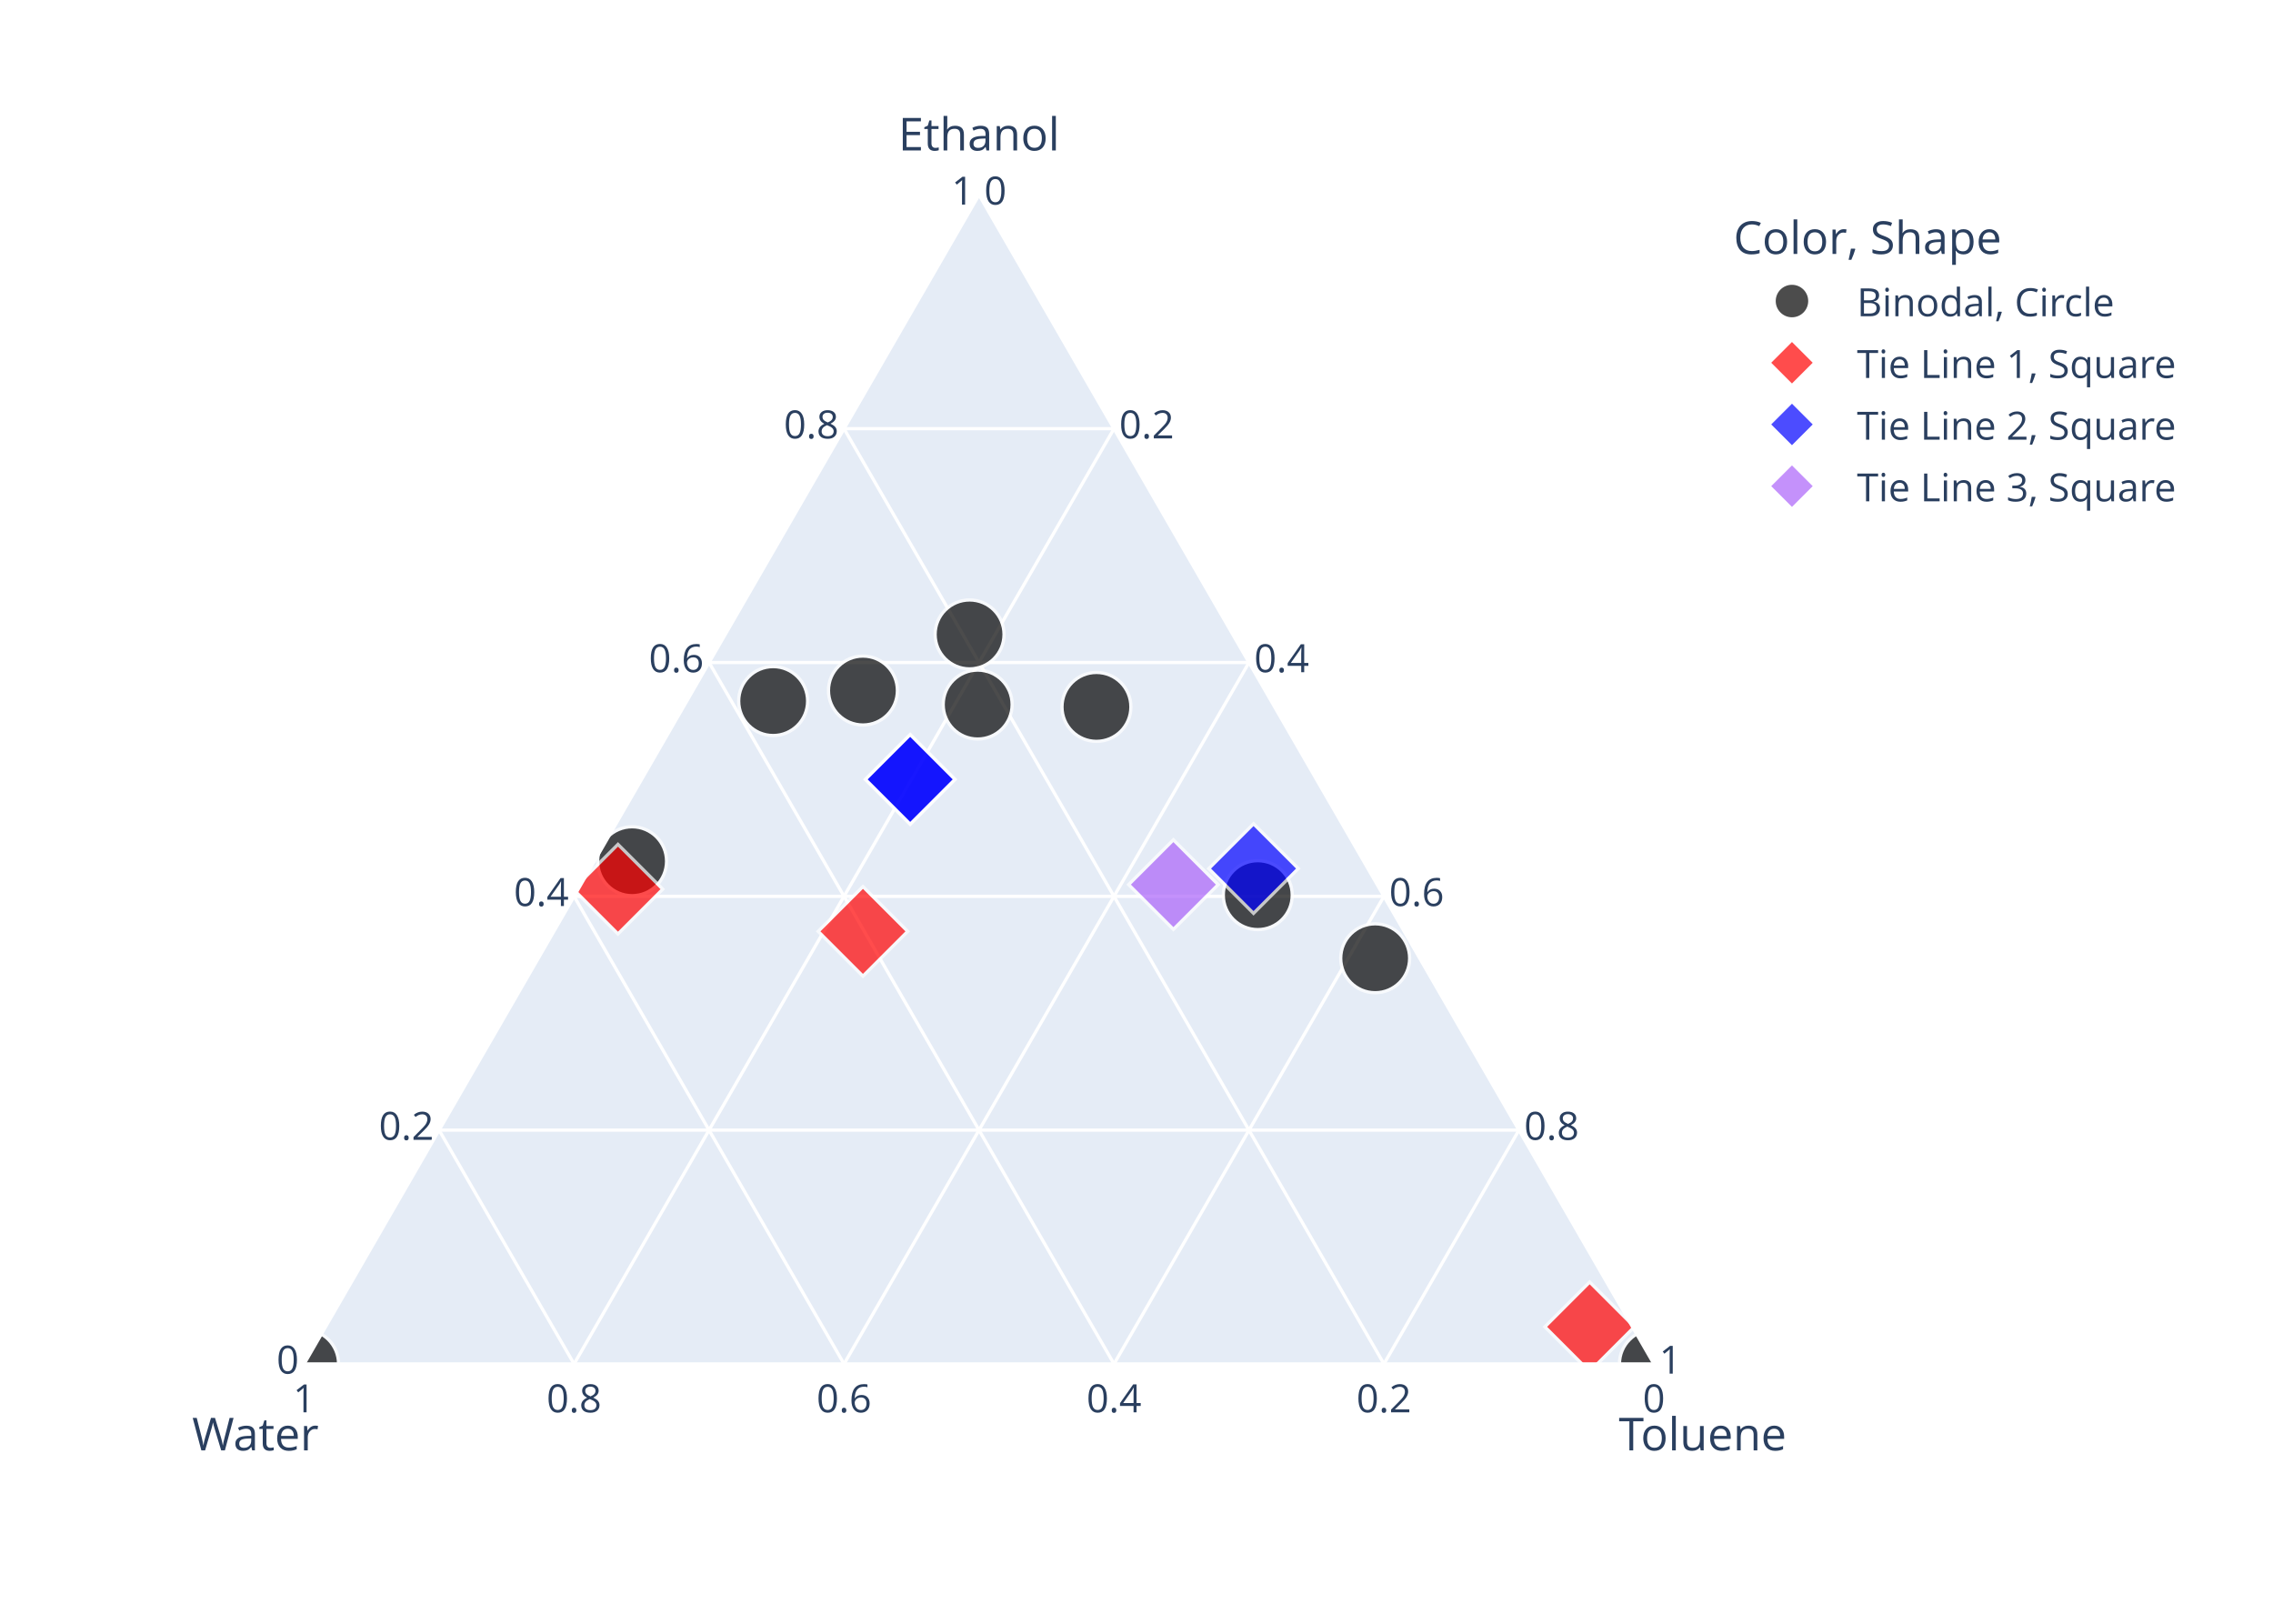
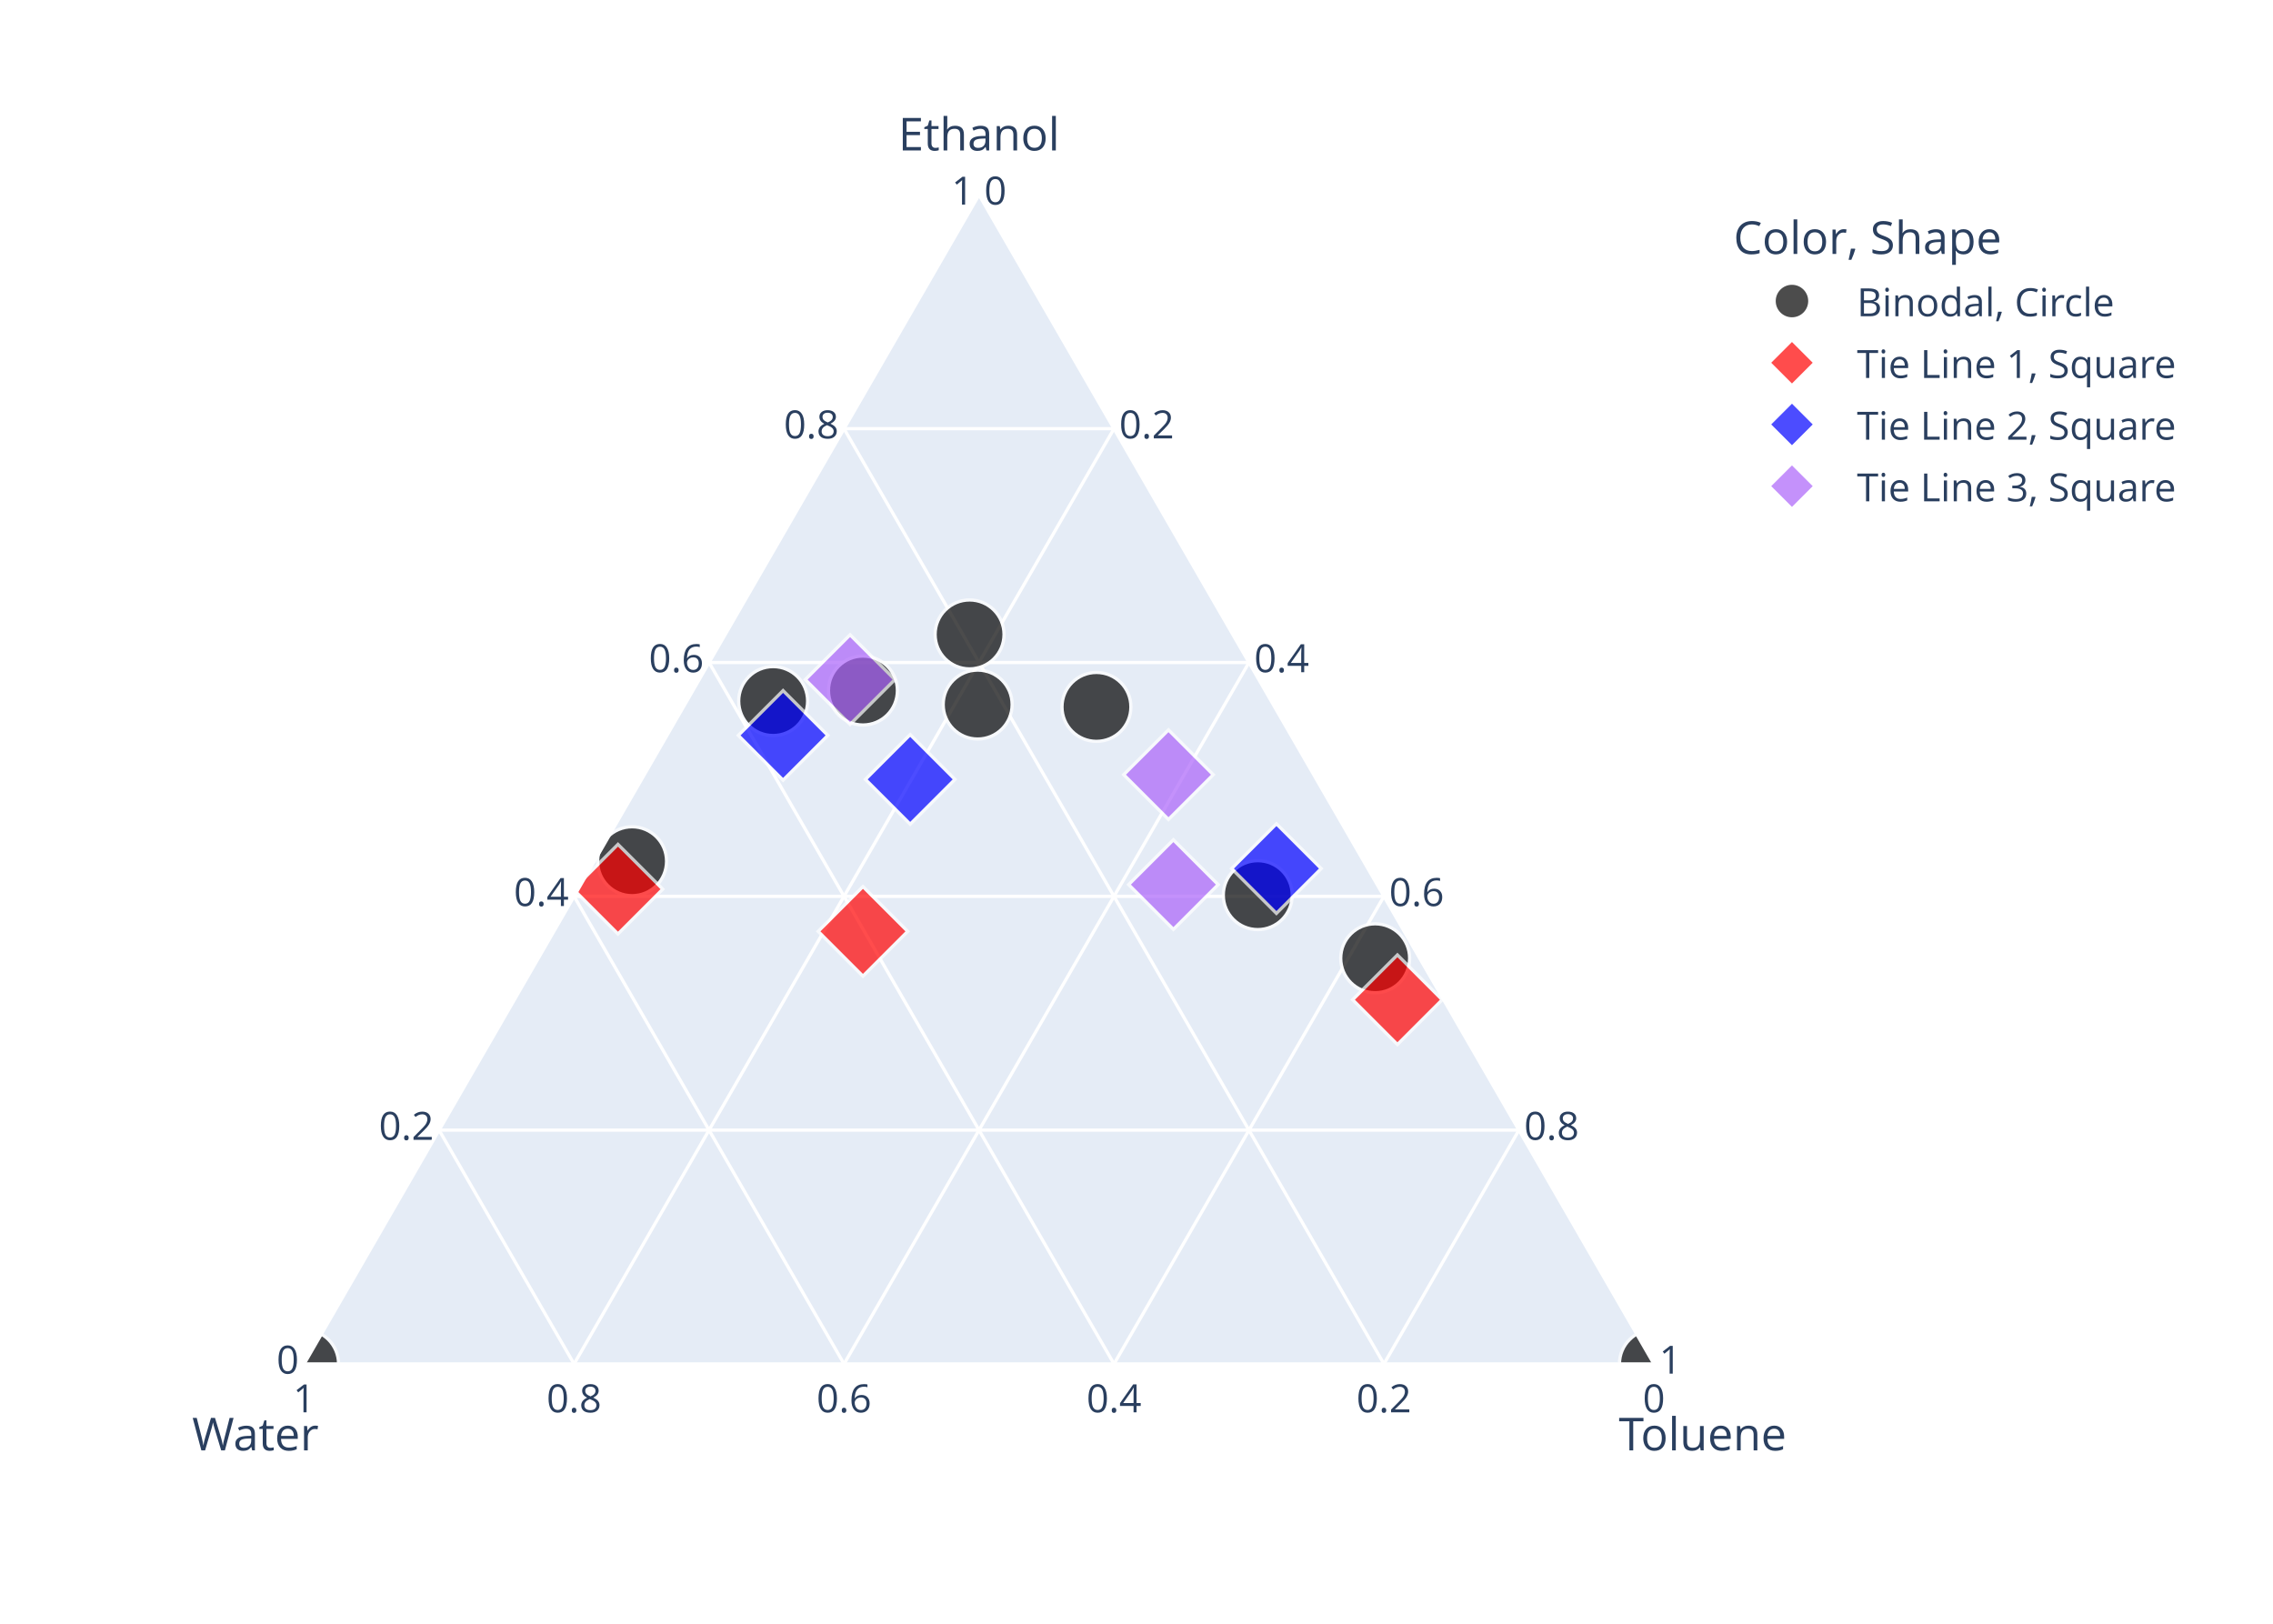
<svg xmlns="http://www.w3.org/2000/svg" class="main-svg" width="700" height="500" style="" viewBox="0 0 700 500">
  <rect x="0" y="0" width="700" height="500" style="fill: rgb(255, 255, 255); fill-opacity: 1;" />
-   <defs id="defs-7928f6">
+   <defs id="defs-db2920">
    <g class="clips">
-       <clipPath id="clip7928f6ternary">
+       <clipPath id="clipdb2920ternary">
        <path d="M93.654,420h415.692l-207.846,-360Z" />
      </clipPath>
-       <clipPath id="clip-relative7928f6ternary">
+       <clipPath id="clip-relativedb2920ternary">
        <path d="M0,360h415.692l-207.846,-360Z" />
      </clipPath>
    </g>
    <g class="gradients" />
    <g class="patterns" />
  </defs>
  <g class="bglayer" />
  <g class="layer-below">
    <g class="imagelayer" />
    <g class="shapelayer" />
  </g>
  <g class="cartesianlayer" />
  <g class="polarlayer" />
  <g class="smithlayer" />
  <g class="ternarylayer">
    <g class="ternary">
      <g class="toplevel draglayer" />
      <g class="toplevel plotbg">
        <path d="M93.654,420h415.692l-207.846,-360Z" style="fill: rgb(229, 236, 246); fill-opacity: 1;" />
      </g>
-       <g class="toplevel backplot" clip-path="url(#clip7928f6ternary)">
+       <g class="toplevel backplot" clip-path="url(#clipdb2920ternary)">
        <g class="maplayer" transform="translate(93.6539,60)" />
      </g>
-       <g class="toplevel grids" clip-path="url(#clip7928f6ternary)">
+       <g class="toplevel grids" clip-path="url(#clipdb2920ternary)">
        <g class="grid agrid" transform="translate(301.5,60)rotate(30)translate(0,-4.307806)">
          <path class="ygrid" transform="translate(0,336.8578)" d="M0,0l360,-207.846" style="stroke: rgb(255, 255, 255); stroke-opacity: 1; stroke-width: 1px;" />
          <path class="ygrid" transform="translate(0,253.7278)" d="M0,0l360,-207.846" style="stroke: rgb(255, 255, 255); stroke-opacity: 1; stroke-width: 1px;" />
          <path class="ygrid" transform="translate(0,170.5878)" d="M0,0l360,-207.846" style="stroke: rgb(255, 255, 255); stroke-opacity: 1; stroke-width: 1px;" />
          <path class="ygrid" transform="translate(0,87.44781)" d="M0,0l360,-207.846" style="stroke: rgb(255, 255, 255); stroke-opacity: 1; stroke-width: 1px;" />
        </g>
        <g class="grid bgrid" transform="translate(0,420)">
          <path class="xgrid" transform="translate(176.7939,0)" d="M0,0l-207.846,-360" style="stroke: rgb(255, 255, 255); stroke-opacity: 1; stroke-width: 1px;" />
          <path class="xgrid" transform="translate(259.9339,0)" d="M0,0l-207.846,-360" style="stroke: rgb(255, 255, 255); stroke-opacity: 1; stroke-width: 1px;" />
          <path class="xgrid" transform="translate(343.0739,0)" d="M0,0l-207.846,-360" style="stroke: rgb(255, 255, 255); stroke-opacity: 1; stroke-width: 1px;" />
          <path class="xgrid" transform="translate(426.2039,0)" d="M0,0l-207.846,-360" style="stroke: rgb(255, 255, 255); stroke-opacity: 1; stroke-width: 1px;" />
        </g>
        <g class="grid cgrid" transform="translate(301.5,60)rotate(-30)translate(0,-4.307806)">
          <path class="ygrid" transform="translate(0,336.8578)" d="M0,0l-360,207.846" style="stroke: rgb(255, 255, 255); stroke-opacity: 1; stroke-width: 1px;" />
          <path class="ygrid" transform="translate(0,253.7278)" d="M0,0l-360,207.846" style="stroke: rgb(255, 255, 255); stroke-opacity: 1; stroke-width: 1px;" />
          <path class="ygrid" transform="translate(0,170.5878)" d="M0,0l-360,207.846" style="stroke: rgb(255, 255, 255); stroke-opacity: 1; stroke-width: 1px;" />
          <path class="ygrid" transform="translate(0,87.44781)" d="M0,0l-360,207.846" style="stroke: rgb(255, 255, 255); stroke-opacity: 1; stroke-width: 1px;" />
        </g>
      </g>
-       <g class="toplevel frontplot" clip-path="url(#clip7928f6ternary)">
+       <g class="toplevel frontplot" clip-path="url(#clipdb2920ternary)">
        <g class="scatterlayer" transform="translate(93.6539,60)">
-           <g class="trace scatter trace5c36b9" style="stroke-miterlimit: 2; opacity: 1;">
+           <g class="trace scatter trace881c3b" style="stroke-miterlimit: 2; opacity: 1;">
            <g class="fills" />
            <g class="errorbars" />
            <g class="lines" />
            <g class="points">
              <path class="point" transform="translate(415.69,360)" d="M10.61,0A10.61,10.61 0 1,1 0,-10.61A10.61,10.61 0 0,1 10.61,0Z" style="opacity: 0.7; stroke-width: 1px; fill: rgb(0, 0, 0); fill-opacity: 1; stroke: rgb(255, 255, 255); stroke-opacity: 1;" />
              <path class="point" transform="translate(329.85,235.08)" d="M10.61,0A10.61,10.61 0 1,1 0,-10.61A10.61,10.61 0 0,1 10.61,0Z" style="opacity: 0.7; stroke-width: 1px; fill: rgb(0, 0, 0); fill-opacity: 1; stroke: rgb(255, 255, 255); stroke-opacity: 1;" />
              <path class="point" transform="translate(244.01,157.68)" d="M10.61,0A10.61,10.61 0 1,1 0,-10.61A10.61,10.61 0 0,1 10.61,0Z" style="opacity: 0.7; stroke-width: 1px; fill: rgb(0, 0, 0); fill-opacity: 1; stroke: rgb(255, 255, 255); stroke-opacity: 1;" />
              <path class="point" transform="translate(204.94,135.36)" d="M10.61,0A10.61,10.61 0 1,1 0,-10.61A10.61,10.61 0 0,1 10.61,0Z" style="opacity: 0.7; stroke-width: 1px; fill: rgb(0, 0, 0); fill-opacity: 1; stroke: rgb(255, 255, 255); stroke-opacity: 1;" />
              <path class="point" transform="translate(293.69,215.64)" d="M10.61,0A10.61,10.61 0 1,1 0,-10.61A10.61,10.61 0 0,1 10.61,0Z" style="opacity: 0.7; stroke-width: 1px; fill: rgb(0, 0, 0); fill-opacity: 1; stroke: rgb(255, 255, 255); stroke-opacity: 1;" />
              <path class="point" transform="translate(207.43,156.96)" d="M10.61,0A10.61,10.61 0 1,1 0,-10.61A10.61,10.61 0 0,1 10.61,0Z" style="opacity: 0.7; stroke-width: 1px; fill: rgb(0, 0, 0); fill-opacity: 1; stroke: rgb(255, 255, 255); stroke-opacity: 1;" />
              <path class="point" transform="translate(144.45,155.88)" d="M10.61,0A10.61,10.61 0 1,1 0,-10.61A10.61,10.61 0 0,1 10.61,0Z" style="opacity: 0.7; stroke-width: 1px; fill: rgb(0, 0, 0); fill-opacity: 1; stroke: rgb(255, 255, 255); stroke-opacity: 1;" />
              <path class="point" transform="translate(172.1,152.64)" d="M10.61,0A10.61,10.61 0 1,1 0,-10.61A10.61,10.61 0 0,1 10.61,0Z" style="opacity: 0.7; stroke-width: 1px; fill: rgb(0, 0, 0); fill-opacity: 1; stroke: rgb(255, 255, 255); stroke-opacity: 1;" />
              <path class="point" transform="translate(101.01,205.2)" d="M10.61,0A10.61,10.61 0 1,1 0,-10.61A10.61,10.61 0 0,1 10.61,0Z" style="opacity: 0.7; stroke-width: 1px; fill: rgb(0, 0, 0); fill-opacity: 1; stroke: rgb(255, 255, 255); stroke-opacity: 1;" />
              <path class="point" transform="translate(0,360)" d="M10.61,0A10.61,10.61 0 1,1 0,-10.61A10.61,10.61 0 0,1 10.61,0Z" style="opacity: 0.7; stroke-width: 1px; fill: rgb(0, 0, 0); fill-opacity: 1; stroke: rgb(255, 255, 255); stroke-opacity: 1;" />
            </g>
            <g class="text" />
          </g>
-           <g class="trace scatter traced28a5b" style="stroke-miterlimit: 2; opacity: 1;">
+           <g class="trace scatter trace5a7857" style="stroke-miterlimit: 2; opacity: 1;">
            <g class="fills" />
            <g class="errorbars" />
            <g class="lines" />
            <g class="points">
              <path class="point" transform="translate(172.1,226.8)" d="M13.79,0L0,13.79L-13.79,0L0,-13.79Z" style="opacity: 0.7; stroke-width: 1px; fill: rgb(255, 0, 0); fill-opacity: 1; stroke: rgb(255, 255, 255); stroke-opacity: 1;" />
-               <path class="point" transform="translate(395.9,348.57)" d="M13.79,0L0,13.79L-13.79,0L0,-13.79Z" style="opacity: 0.7; stroke-width: 1px; fill: rgb(255, 0, 0); fill-opacity: 1; stroke: rgb(255, 255, 255); stroke-opacity: 1;" />
+               <path class="point" transform="translate(336.7,247.85)" d="M13.79,0L0,13.79L-13.79,0L0,-13.79Z" style="opacity: 0.7; stroke-width: 1px; fill: rgb(255, 0, 0); fill-opacity: 1; stroke: rgb(255, 255, 255); stroke-opacity: 1;" />
              <path class="point" transform="translate(96.66,213.8)" d="M13.79,0L0,13.79L-13.79,0L0,-13.79Z" style="opacity: 0.7; stroke-width: 1px; fill: rgb(255, 0, 0); fill-opacity: 1; stroke: rgb(255, 255, 255); stroke-opacity: 1;" />
            </g>
            <g class="text" />
          </g>
-           <g class="trace scatter trace411255" style="stroke-miterlimit: 2; opacity: 1;">
+           <g class="trace scatter trace8c06d7" style="stroke-miterlimit: 2; opacity: 1;">
            <g class="fills" />
            <g class="errorbars" />
            <g class="lines" />
            <g class="points">
              <path class="point" transform="translate(186.65,180)" d="M13.79,0L0,13.79L-13.79,0L0,-13.79Z" style="opacity: 0.7; stroke-width: 1px; fill: rgb(0, 0, 255); fill-opacity: 1; stroke: rgb(255, 255, 255); stroke-opacity: 1;" />
-               <path class="point" transform="translate(186.65,180)" d="M13.79,0L0,13.79L-13.79,0L0,-13.79Z" style="opacity: 0.7; stroke-width: 1px; fill: rgb(0, 0, 255); fill-opacity: 1; stroke: rgb(255, 255, 255); stroke-opacity: 1;" />
-               <path class="point" transform="translate(292.39,207.46)" d="M13.79,0L0,13.79L-13.79,0L0,-13.79Z" style="opacity: 0.7; stroke-width: 1px; fill: rgb(0, 0, 255); fill-opacity: 1; stroke: rgb(255, 255, 255); stroke-opacity: 1;" />
-             </g>
-             <g class="text" />
-           </g>
-           <g class="trace scatter traceb42533" style="stroke-miterlimit: 2; opacity: 1;">
+               <path class="point" transform="translate(299.44,207.46)" d="M13.79,0L0,13.79L-13.79,0L0,-13.79Z" style="opacity: 0.7; stroke-width: 1px; fill: rgb(0, 0, 255); fill-opacity: 1; stroke: rgb(255, 255, 255); stroke-opacity: 1;" />
+               <path class="point" transform="translate(147.5,166.45)" d="M13.79,0L0,13.79L-13.79,0L0,-13.79Z" style="opacity: 0.7; stroke-width: 1px; fill: rgb(0, 0, 255); fill-opacity: 1; stroke: rgb(255, 255, 255); stroke-opacity: 1;" />
+             </g>
+             <g class="text" />
+           </g>
+           <g class="trace scatter trace54b48c" style="stroke-miterlimit: 2; opacity: 1;">
            <g class="fills" />
            <g class="errorbars" />
            <g class="lines" />
            <g class="points">
              <path class="point" transform="translate(267.71,212.4)" d="M13.79,0L0,13.79L-13.79,0L0,-13.79Z" style="opacity: 0.7; stroke-width: 1px; fill: rgb(171, 99, 250); fill-opacity: 1; stroke: rgb(255, 255, 255); stroke-opacity: 1;" />
+               <path class="point" transform="translate(266.19,178.55)" d="M13.79,0L0,13.79L-13.79,0L0,-13.79Z" style="opacity: 0.7; stroke-width: 1px; fill: rgb(171, 99, 250); fill-opacity: 1; stroke: rgb(255, 255, 255); stroke-opacity: 1;" />
+               <path class="point" transform="translate(168.14,149.27)" d="M13.79,0L0,13.79L-13.79,0L0,-13.79Z" style="opacity: 0.7; stroke-width: 1px; fill: rgb(171, 99, 250); fill-opacity: 1; stroke: rgb(255, 255, 255); stroke-opacity: 1;" />
            </g>
            <g class="text" />
          </g>
        </g>
      </g>
      <g class="toplevel aaxis" transform="translate(301.5,60)rotate(30)translate(0,-4.307806)">
        <g class="ytick">
          <text text-anchor="end" x="-2.9" y="4.2" transform="translate(0,419.9978) rotate(-30,-2.9,-1.8)" style="font-family: 'Open Sans', verdana, arial, sans-serif; font-size: 12px; fill: rgb(42, 63, 95); fill-opacity: 1; white-space: pre; opacity: 1;">0</text>
        </g>
        <g class="ytick">
          <text text-anchor="end" x="-2.9" y="4.2" transform="translate(0,336.8578) rotate(-30,-2.9,-1.8)" style="font-family: 'Open Sans', verdana, arial, sans-serif; font-size: 12px; fill: rgb(42, 63, 95); fill-opacity: 1; white-space: pre; opacity: 1;">0.2</text>
        </g>
        <g class="ytick">
          <text text-anchor="end" x="-2.9" y="4.2" transform="translate(0,253.7278) rotate(-30,-2.9,-1.8)" style="font-family: 'Open Sans', verdana, arial, sans-serif; font-size: 12px; fill: rgb(42, 63, 95); fill-opacity: 1; white-space: pre; opacity: 1;">0.4</text>
        </g>
        <g class="ytick">
          <text text-anchor="end" x="-2.9" y="4.2" transform="translate(0,170.5878) rotate(-30,-2.9,-1.8)" style="font-family: 'Open Sans', verdana, arial, sans-serif; font-size: 12px; fill: rgb(42, 63, 95); fill-opacity: 1; white-space: pre; opacity: 1;">0.6</text>
        </g>
        <g class="ytick">
          <text text-anchor="end" x="-2.9" y="4.2" transform="translate(0,87.44781) rotate(-30,-2.9,-1.8)" style="font-family: 'Open Sans', verdana, arial, sans-serif; font-size: 12px; fill: rgb(42, 63, 95); fill-opacity: 1; white-space: pre; opacity: 1;">0.8</text>
        </g>
        <g class="ytick">
          <text text-anchor="end" x="-2.9" y="4.2" transform="translate(0,4.307806) rotate(-30,-2.9,-1.8)" style="font-family: 'Open Sans', verdana, arial, sans-serif; font-size: 12px; fill: rgb(42, 63, 95); fill-opacity: 1; white-space: pre; opacity: 1;">1</text>
        </g>
      </g>
      <g class="toplevel aline">
        <path d="M93.654,420l207.846,-360" style="stroke: rgb(255, 255, 255); stroke-opacity: 1; stroke-width: 1px;" />
      </g>
      <g class="toplevel baxis" transform="translate(0,420)">
        <g class="xtick">
          <text text-anchor="middle" x="0" y="14.9" transform="translate(93.6539,0)" style="font-family: 'Open Sans', verdana, arial, sans-serif; font-size: 12px; fill: rgb(42, 63, 95); fill-opacity: 1; white-space: pre; opacity: 1;">1</text>
        </g>
        <g class="xtick">
          <text text-anchor="middle" x="0" y="14.9" transform="translate(176.7939,0)" style="font-family: 'Open Sans', verdana, arial, sans-serif; font-size: 12px; fill: rgb(42, 63, 95); fill-opacity: 1; white-space: pre; opacity: 1;">0.8</text>
        </g>
        <g class="xtick">
          <text text-anchor="middle" x="0" y="14.9" transform="translate(259.9339,0)" style="font-family: 'Open Sans', verdana, arial, sans-serif; font-size: 12px; fill: rgb(42, 63, 95); fill-opacity: 1; white-space: pre; opacity: 1;">0.6</text>
        </g>
        <g class="xtick">
          <text text-anchor="middle" x="0" y="14.9" transform="translate(343.0739,0)" style="font-family: 'Open Sans', verdana, arial, sans-serif; font-size: 12px; fill: rgb(42, 63, 95); fill-opacity: 1; white-space: pre; opacity: 1;">0.4</text>
        </g>
        <g class="xtick">
          <text text-anchor="middle" x="0" y="14.9" transform="translate(426.2039,0)" style="font-family: 'Open Sans', verdana, arial, sans-serif; font-size: 12px; fill: rgb(42, 63, 95); fill-opacity: 1; white-space: pre; opacity: 1;">0.2</text>
        </g>
        <g class="xtick">
          <text text-anchor="middle" x="0" y="14.9" transform="translate(509.3439,0)" style="font-family: 'Open Sans', verdana, arial, sans-serif; font-size: 12px; fill: rgb(42, 63, 95); fill-opacity: 1; white-space: pre; opacity: 1;">0</text>
        </g>
      </g>
      <g class="toplevel bline">
        <path d="M93.654,420h415.692" style="stroke: rgb(255, 255, 255); stroke-opacity: 1; stroke-width: 1px;" />
      </g>
      <g class="toplevel caxis" transform="translate(301.5,60)rotate(-30)translate(0,-4.307806)">
        <g class="ytick">
          <text text-anchor="start" x="2.9" y="4.2" transform="translate(0,419.9978) rotate(30,2.9,-1.8)" style="font-family: 'Open Sans', verdana, arial, sans-serif; font-size: 12px; fill: rgb(42, 63, 95); fill-opacity: 1; white-space: pre; opacity: 1;">1</text>
        </g>
        <g class="ytick">
          <text text-anchor="start" x="2.9" y="4.2" transform="translate(0,336.8578) rotate(30,2.9,-1.8)" style="font-family: 'Open Sans', verdana, arial, sans-serif; font-size: 12px; fill: rgb(42, 63, 95); fill-opacity: 1; white-space: pre; opacity: 1;">0.8</text>
        </g>
        <g class="ytick">
          <text text-anchor="start" x="2.9" y="4.2" transform="translate(0,253.7278) rotate(30,2.9,-1.8)" style="font-family: 'Open Sans', verdana, arial, sans-serif; font-size: 12px; fill: rgb(42, 63, 95); fill-opacity: 1; white-space: pre; opacity: 1;">0.6</text>
        </g>
        <g class="ytick">
          <text text-anchor="start" x="2.9" y="4.2" transform="translate(0,170.5878) rotate(30,2.9,-1.8)" style="font-family: 'Open Sans', verdana, arial, sans-serif; font-size: 12px; fill: rgb(42, 63, 95); fill-opacity: 1; white-space: pre; opacity: 1;">0.4</text>
        </g>
        <g class="ytick">
          <text text-anchor="start" x="2.9" y="4.2" transform="translate(0,87.44781) rotate(30,2.9,-1.8)" style="font-family: 'Open Sans', verdana, arial, sans-serif; font-size: 12px; fill: rgb(42, 63, 95); fill-opacity: 1; white-space: pre; opacity: 1;">0.2</text>
        </g>
        <g class="ytick">
          <text text-anchor="start" x="2.9" y="4.2" transform="translate(0,4.307806) rotate(30,2.9,-1.8)" style="font-family: 'Open Sans', verdana, arial, sans-serif; font-size: 12px; fill: rgb(42, 63, 95); fill-opacity: 1; white-space: pre; opacity: 1;">0</text>
        </g>
      </g>
      <g class="toplevel cline">
        <path d="M301.5,60l207.846,360" style="stroke: rgb(255, 255, 255); stroke-opacity: 1; stroke-width: 1px;" />
      </g>
    </g>
  </g>
  <g class="geolayer" />
  <g class="funnelarealayer" />
  <g class="pielayer" />
  <g class="iciclelayer" />
  <g class="treemaplayer" />
  <g class="sunburstlayer" />
  <g class="glimages" />
-   <defs id="topdefs-7928f6">
+   <defs id="topdefs-db2920">
    <g class="clips" />
-     <clipPath id="legend7928f6">
+     <clipPath id="legenddb2920">
      <rect width="156" height="105" x="0" y="0" />
    </clipPath>
  </defs>
  <g class="layer-above">
    <g class="imagelayer" />
    <g class="shapelayer" />
  </g>
  <g class="infolayer">
    <g class="legend" pointer-events="all" transform="translate(531.86,60)">
      <rect class="bg" shape-rendering="crispEdges" width="156" height="105" x="0" y="0" style="stroke: rgb(68, 68, 68); stroke-opacity: 1; fill: rgb(255, 255, 255); fill-opacity: 1; stroke-width: 0px;" />
-       <g class="scrollbox" transform="" clip-path="url(#legend7928f6)">
+       <g class="scrollbox" transform="" clip-path="url(#legenddb2920)">
        <text class="legendtitletext" text-anchor="start" x="2" y="18.2" style="font-family: 'Open Sans', verdana, arial, sans-serif; font-size: 14px; fill: rgb(42, 63, 95); fill-opacity: 1; white-space: pre;">Color, Shape</text>
        <g class="groups" transform="">
          <g class="traces" transform="translate(0,32.7)" style="opacity: 1;">
            <text class="legendtext" text-anchor="start" x="40" y="4.68" style="font-family: 'Open Sans', verdana, arial, sans-serif; font-size: 12px; fill: rgb(42, 63, 95); fill-opacity: 1; white-space: pre;">Binodal, Circle</text>
            <g class="layers" style="opacity: 1;">
              <g class="legendfill" />
              <g class="legendlines" />
              <g class="legendsymbols">
                <g class="legendpoints">
                  <path class="scatterpts" transform="translate(20,0)" d="M6,0A6,6 0 1,1 0,-6A6,6 0 0,1 6,0Z" style="opacity: 0.7; stroke-width: 2px; fill: rgb(0, 0, 0); fill-opacity: 1; stroke: rgb(255, 255, 255); stroke-opacity: 1;" />
                </g>
              </g>
            </g>
            <rect class="legendtoggle" x="0" y="-9.5" width="150.953" height="19" style="fill: rgb(0, 0, 0); fill-opacity: 0;" />
          </g>
        </g>
        <g class="groups" transform="">
          <g class="traces" transform="translate(0,51.7)" style="opacity: 1;">
            <text class="legendtext" text-anchor="start" x="40" y="4.68" style="font-family: 'Open Sans', verdana, arial, sans-serif; font-size: 12px; fill: rgb(42, 63, 95); fill-opacity: 1; white-space: pre;">Tie Line 1, Square</text>
            <g class="layers" style="opacity: 1;">
              <g class="legendfill" />
              <g class="legendlines" />
              <g class="legendsymbols">
                <g class="legendpoints">
                  <path class="scatterpts" transform="translate(20,0)" d="M7.8,0L0,7.8L-7.8,0L0,-7.8Z" style="opacity: 0.7; stroke-width: 2px; fill: rgb(255, 0, 0); fill-opacity: 1; stroke: rgb(255, 255, 255); stroke-opacity: 1;" />
                </g>
              </g>
            </g>
            <rect class="legendtoggle" x="0" y="-9.5" width="150.953" height="19" style="fill: rgb(0, 0, 0); fill-opacity: 0;" />
          </g>
        </g>
        <g class="groups" transform="">
          <g class="traces" transform="translate(0,70.7)" style="opacity: 1;">
            <text class="legendtext" text-anchor="start" x="40" y="4.68" style="font-family: 'Open Sans', verdana, arial, sans-serif; font-size: 12px; fill: rgb(42, 63, 95); fill-opacity: 1; white-space: pre;">Tie Line 2, Square</text>
            <g class="layers" style="opacity: 1;">
              <g class="legendfill" />
              <g class="legendlines" />
              <g class="legendsymbols">
                <g class="legendpoints">
                  <path class="scatterpts" transform="translate(20,0)" d="M7.8,0L0,7.8L-7.8,0L0,-7.8Z" style="opacity: 0.7; stroke-width: 2px; fill: rgb(0, 0, 255); fill-opacity: 1; stroke: rgb(255, 255, 255); stroke-opacity: 1;" />
                </g>
              </g>
            </g>
            <rect class="legendtoggle" x="0" y="-9.5" width="150.953" height="19" style="fill: rgb(0, 0, 0); fill-opacity: 0;" />
          </g>
        </g>
        <g class="groups" transform="">
          <g class="traces" transform="translate(0,89.7)" style="opacity: 1;">
            <text class="legendtext" text-anchor="start" x="40" y="4.68" style="font-family: 'Open Sans', verdana, arial, sans-serif; font-size: 12px; fill: rgb(42, 63, 95); fill-opacity: 1; white-space: pre;">Tie Line 3, Square</text>
            <g class="layers" style="opacity: 1;">
              <g class="legendfill" />
              <g class="legendlines" />
              <g class="legendsymbols">
                <g class="legendpoints">
                  <path class="scatterpts" transform="translate(20,0)" d="M7.8,0L0,7.8L-7.8,0L0,-7.8Z" style="opacity: 0.7; stroke-width: 2px; fill: rgb(171, 99, 250); fill-opacity: 1; stroke: rgb(255, 255, 255); stroke-opacity: 1;" />
                </g>
              </g>
            </g>
            <rect class="legendtoggle" x="0" y="-9.5" width="150.953" height="19" style="fill: rgb(0, 0, 0); fill-opacity: 0;" />
          </g>
        </g>
      </g>
      <rect class="scrollbar" rx="20" ry="3" width="0" height="0" x="0" y="0" style="fill: rgb(128, 139, 164); fill-opacity: 1;" />
    </g>
    <g class="g-gtitle" />
    <g class="g-atitle">
      <text class="atitle" x="301.5" y="46.333" text-anchor="middle" style="font-family: 'Open Sans', verdana, arial, sans-serif; font-size: 14px; fill: rgb(42, 63, 95); opacity: 1; font-weight: normal; white-space: pre;">Ethanol</text>
    </g>
    <g class="g-btitle">
      <text class="btitle" x="78.654" y="446.62" text-anchor="middle" style="font-family: 'Open Sans', verdana, arial, sans-serif; font-size: 14px; fill: rgb(42, 63, 95); opacity: 1; font-weight: normal; white-space: pre;">Water</text>
    </g>
    <g class="g-ctitle">
      <text class="ctitle" x="524.346" y="446.62" text-anchor="middle" style="font-family: 'Open Sans', verdana, arial, sans-serif; font-size: 14px; fill: rgb(42, 63, 95); opacity: 1; font-weight: normal; white-space: pre;">Toluene</text>
    </g>
  </g>
</svg>
